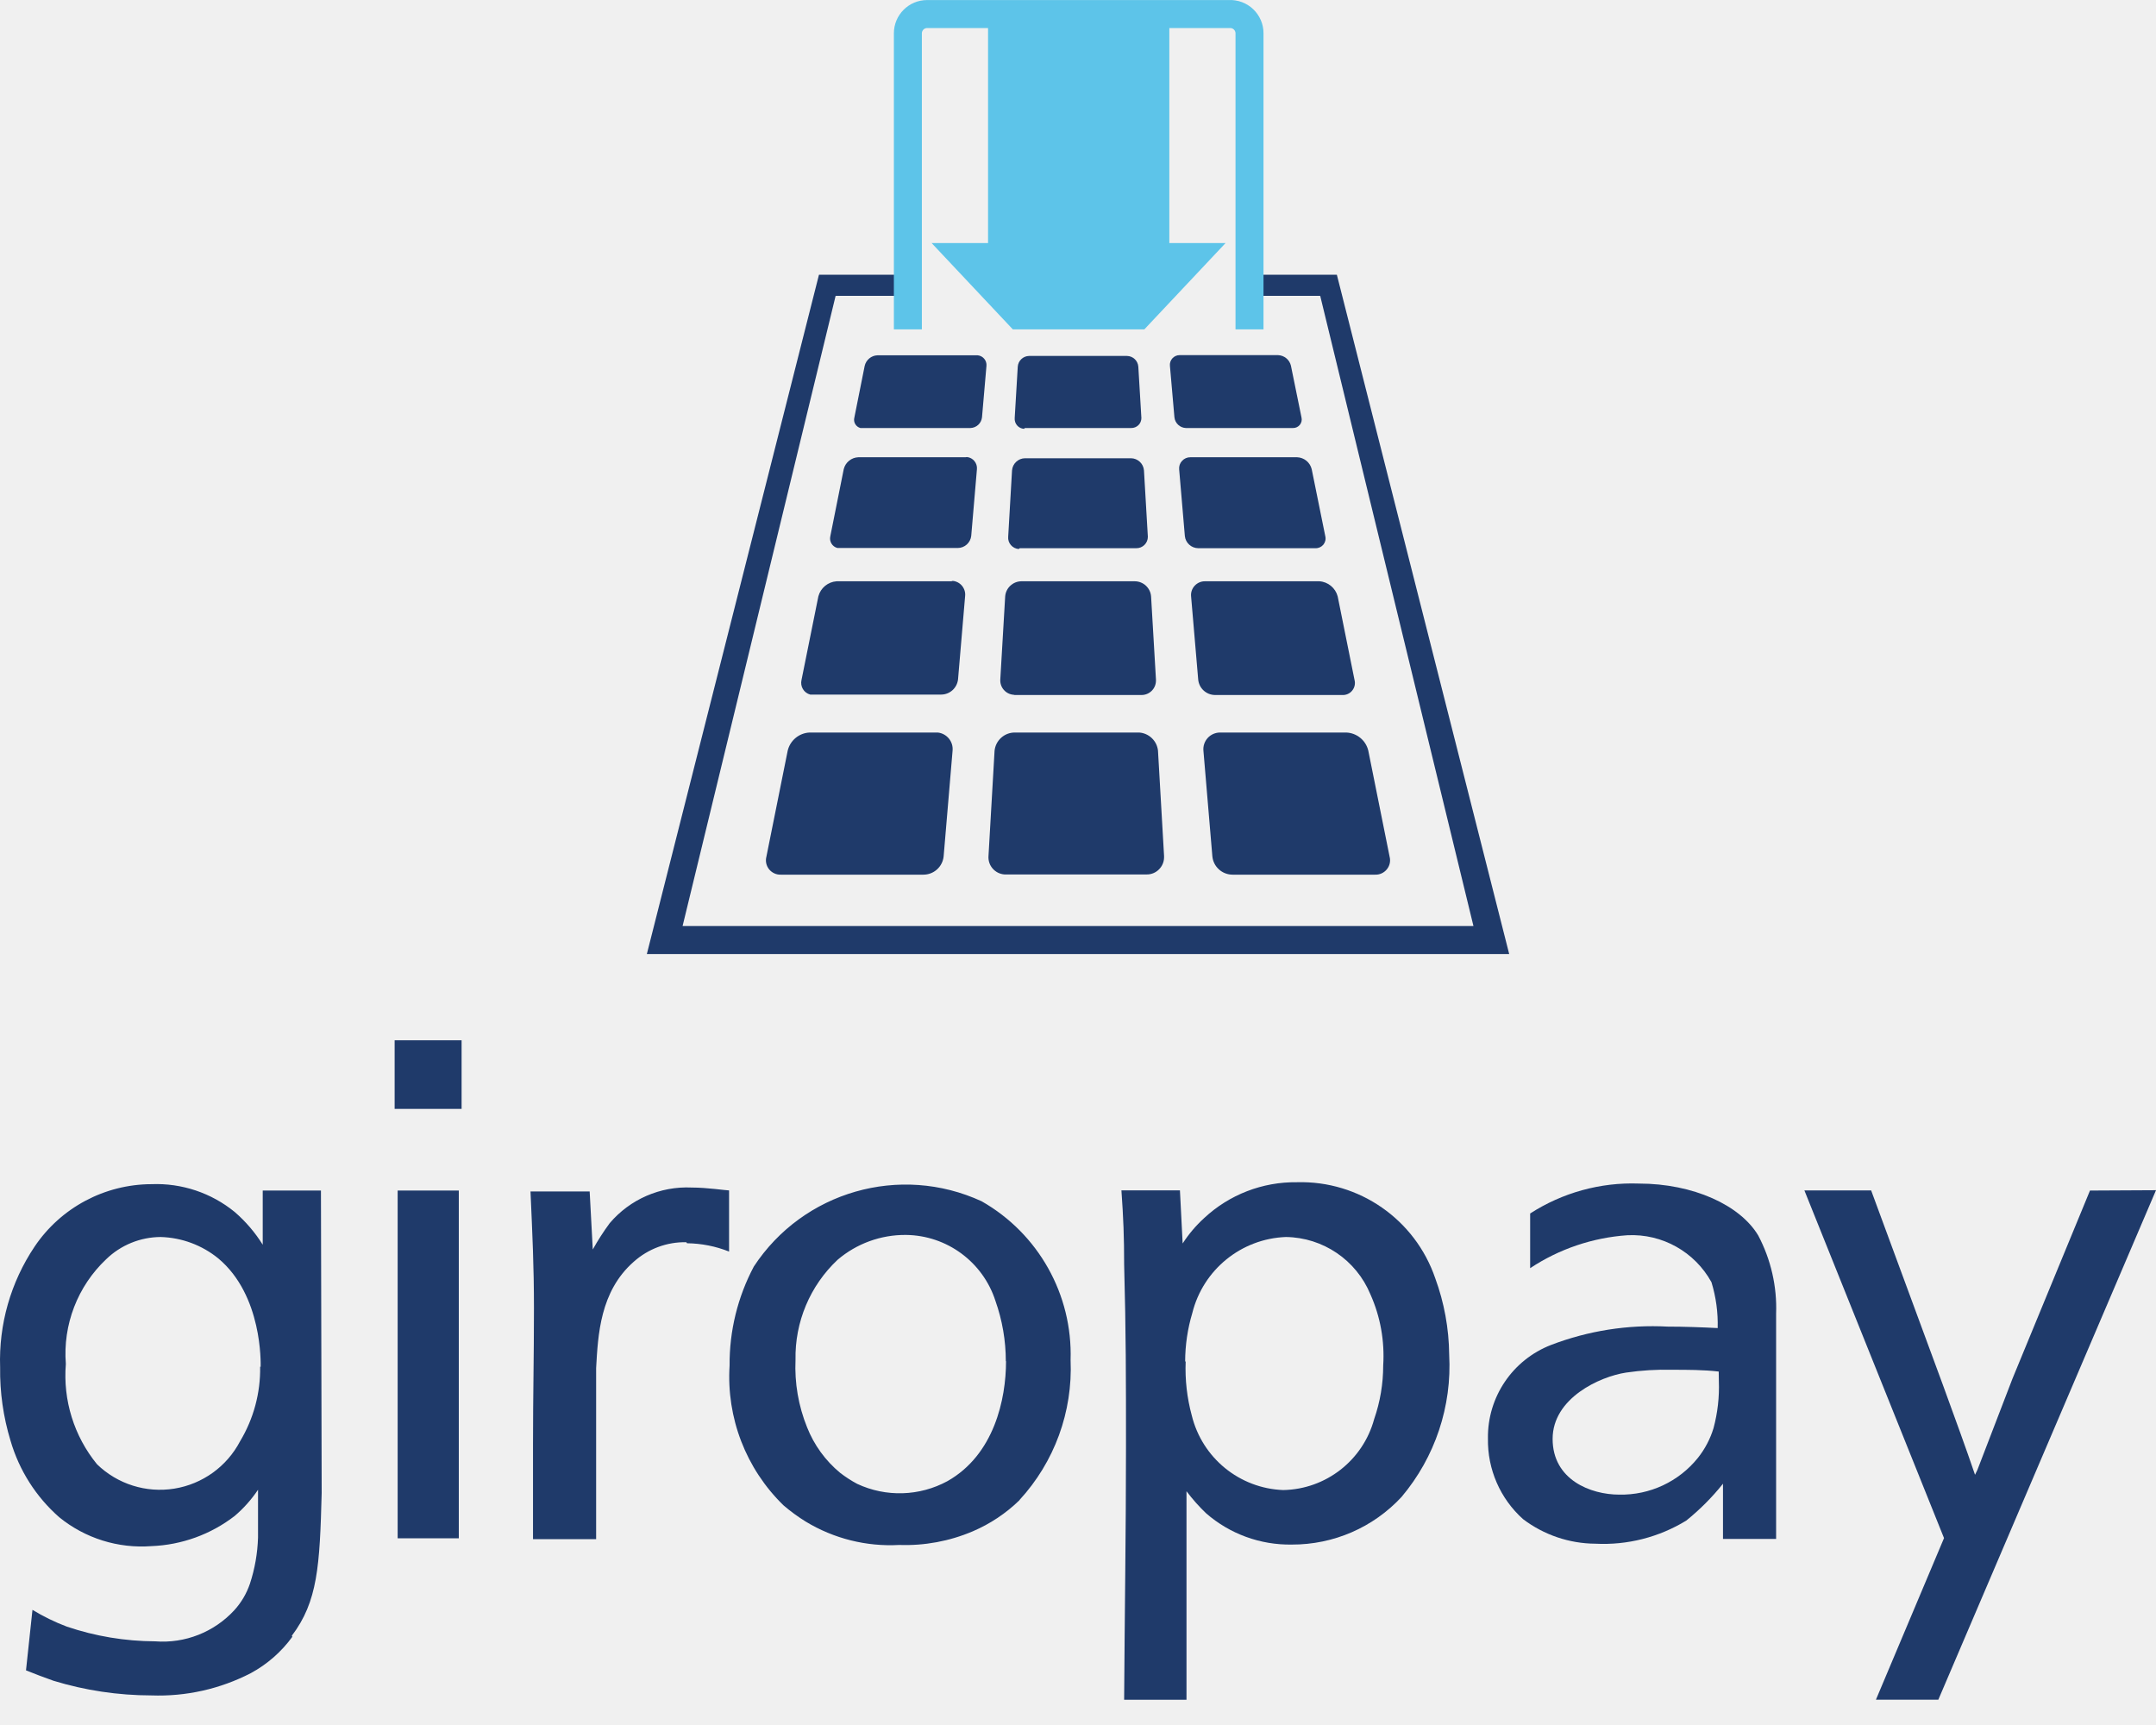
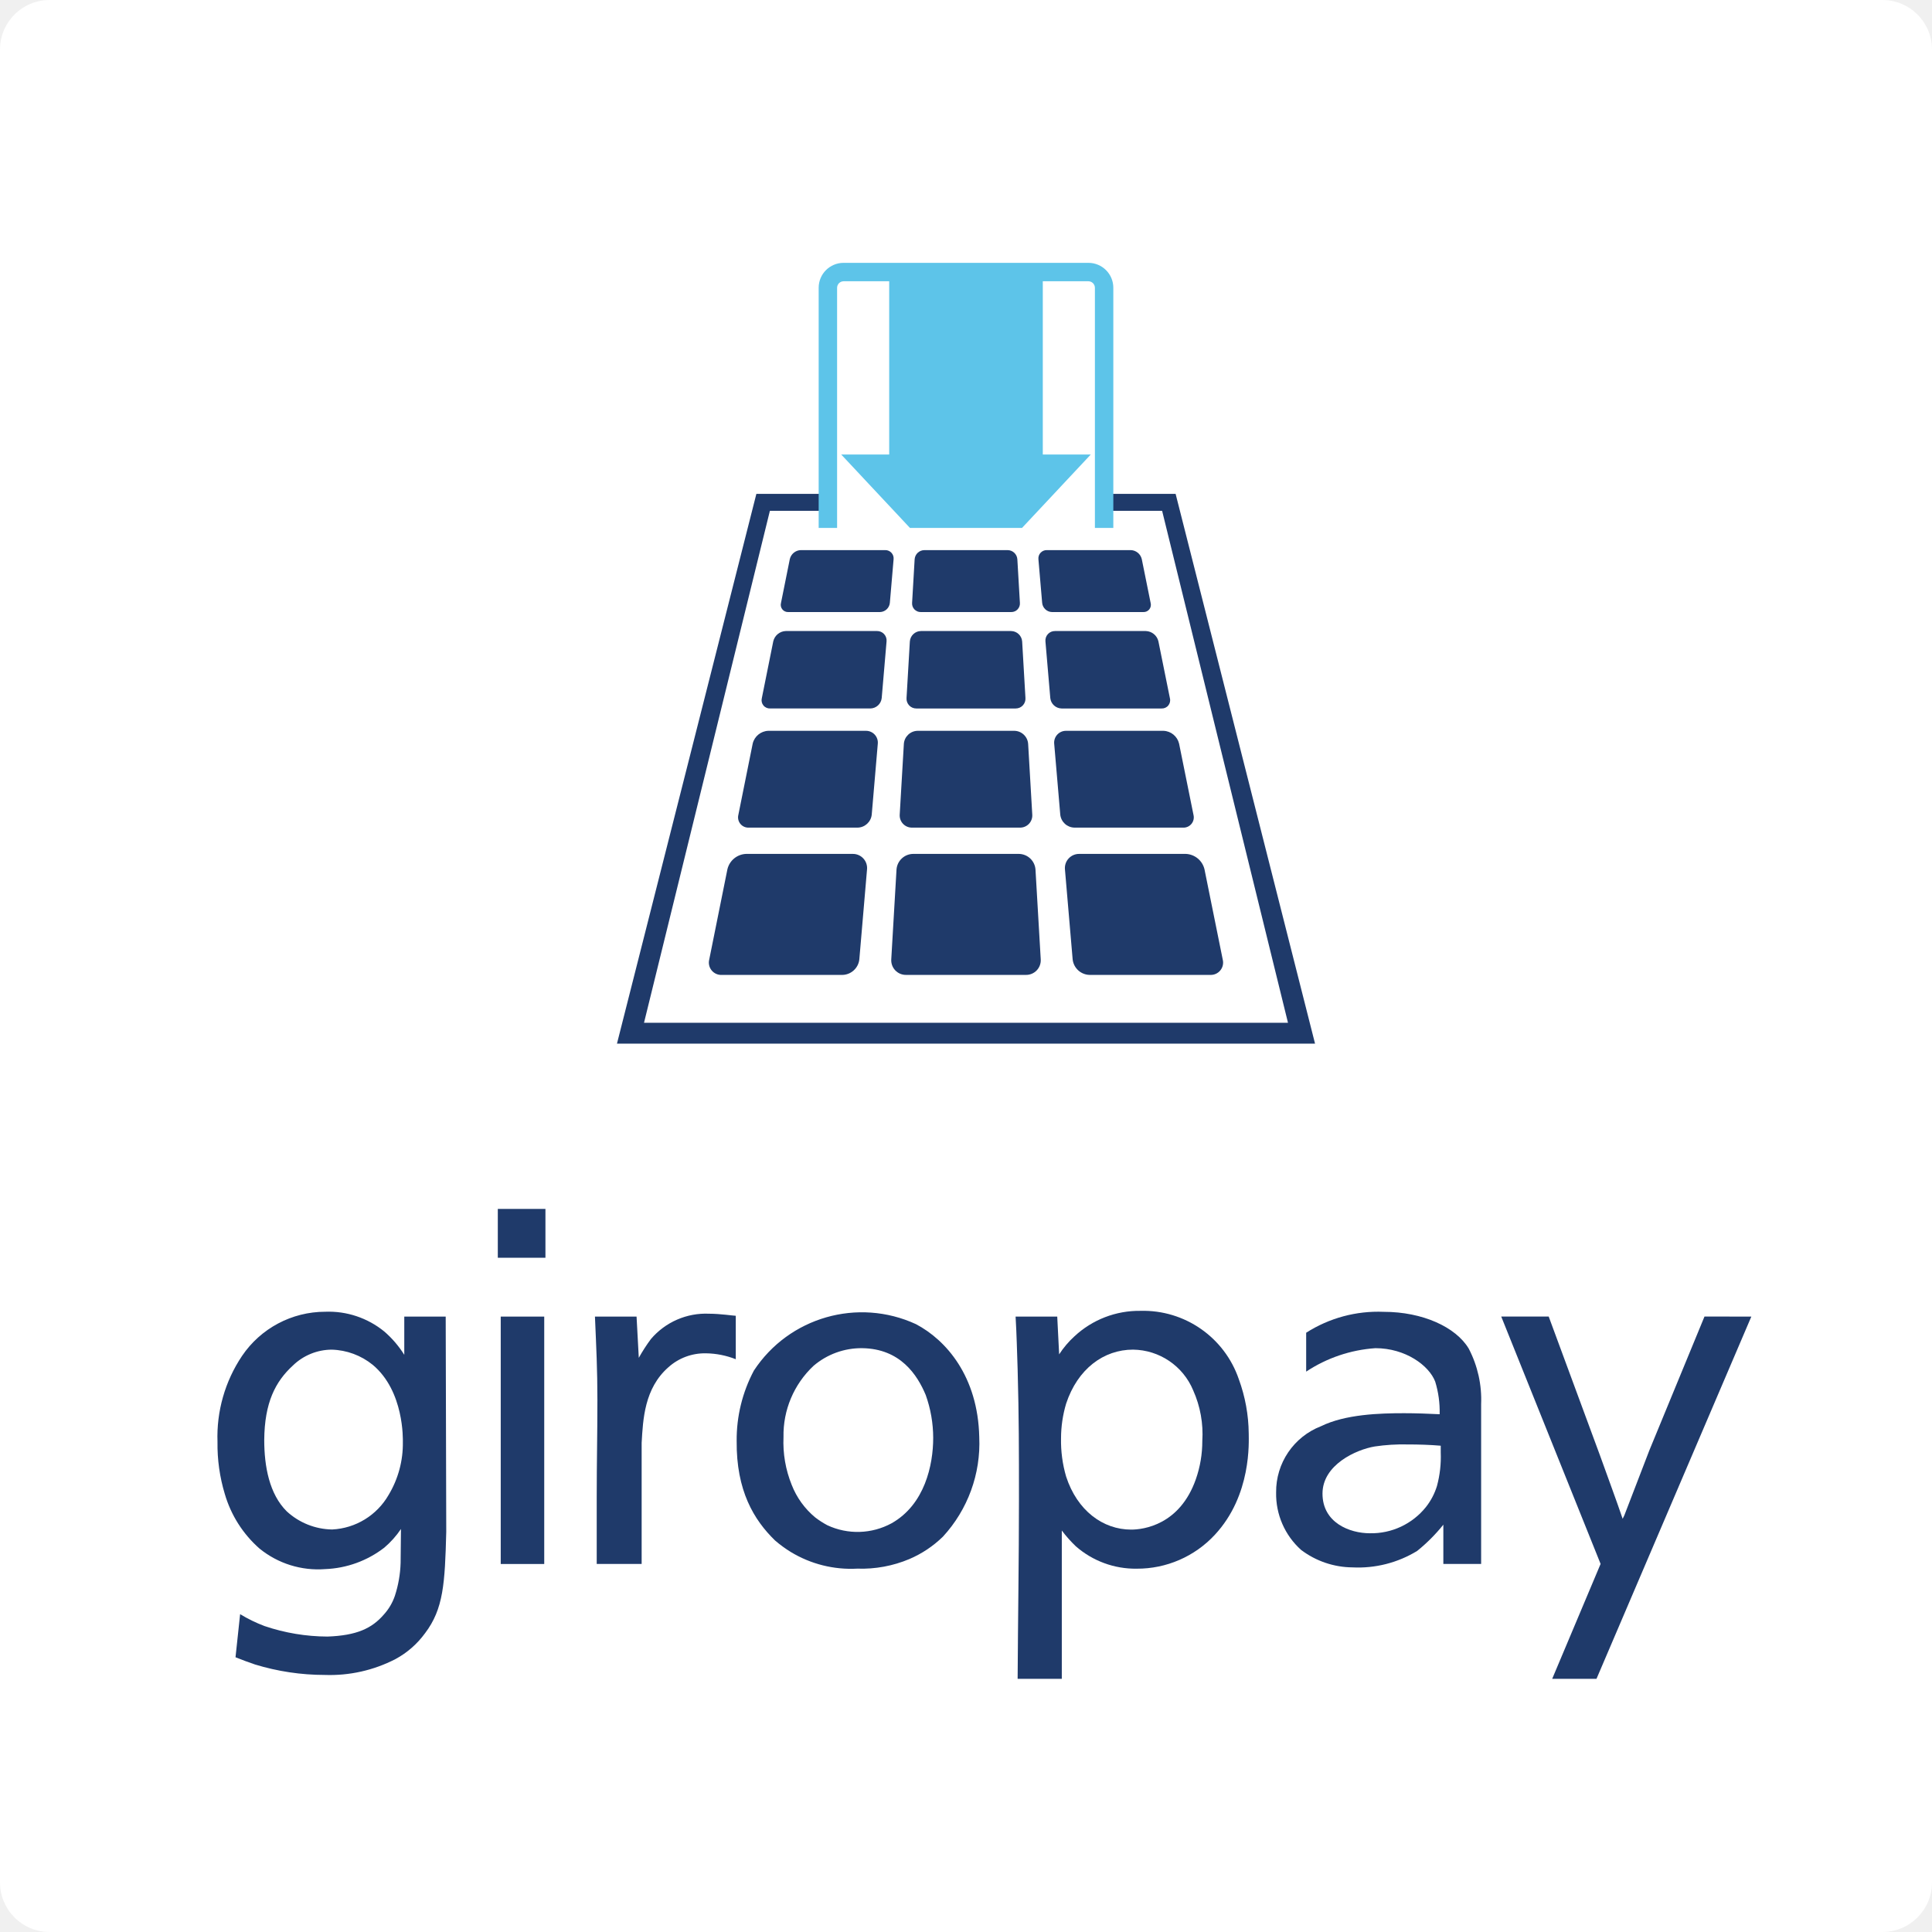
- <svg xmlns="http://www.w3.org/2000/svg" width="50" height="40" viewBox="0 0 50 40" fill="none">
-   <path d="M10.64 27.607H9.222V35.671H10.64V27.607ZM6.033 31.691C6.043 32.3 5.881 32.9 5.567 33.422C5.26 34.007 4.695 34.414 4.042 34.519C3.389 34.624 2.725 34.415 2.25 33.954C1.717 33.302 1.458 32.468 1.527 31.628C1.455 30.719 1.799 29.826 2.462 29.2C2.801 28.871 3.253 28.687 3.725 28.684C4.214 28.698 4.684 28.872 5.063 29.181C6.09 30.039 6.045 31.616 6.045 31.693M6.768 37.93C7.368 37.137 7.416 36.312 7.46 34.622L7.443 27.607H6.093V28.863C5.915 28.578 5.696 28.322 5.442 28.103C4.899 27.66 4.213 27.431 3.513 27.459C2.426 27.462 1.41 28.004 0.803 28.906C0.248 29.732 -0.032 30.713 0.003 31.707C-0.005 32.283 0.076 32.856 0.244 33.407C0.444 34.094 0.835 34.709 1.372 35.181C1.974 35.671 2.74 35.911 3.513 35.852C4.213 35.825 4.888 35.581 5.442 35.153C5.65 34.976 5.832 34.771 5.984 34.545V35.652C5.973 36.016 5.91 36.378 5.796 36.724C5.719 36.951 5.596 37.16 5.435 37.337C4.966 37.847 4.29 38.113 3.6 38.06C2.902 38.057 2.209 37.942 1.548 37.718C1.272 37.614 1.005 37.483 0.753 37.33L0.603 38.733C0.83 38.824 0.996 38.887 1.24 38.974C1.976 39.199 2.741 39.313 3.511 39.314C4.311 39.343 5.104 39.165 5.816 38.798C6.196 38.592 6.526 38.304 6.78 37.954M9.152 25.714H10.705V24.123H9.152V25.714ZM15.932 28.829C16.266 28.833 16.597 28.898 16.908 29.022V27.604C16.836 27.604 16.402 27.537 16.04 27.537C15.313 27.503 14.611 27.809 14.14 28.363C13.996 28.558 13.865 28.762 13.747 28.974L13.675 27.628H12.303C12.347 28.638 12.383 29.345 12.383 30.34C12.383 31.51 12.361 32.332 12.361 33.489V35.69H13.825V31.722C13.868 30.958 13.914 29.945 14.697 29.258C15.032 28.958 15.468 28.796 15.917 28.805M23.331 31.563C23.331 32.443 23.056 33.733 21.973 34.345C21.325 34.697 20.547 34.721 19.878 34.408C19.74 34.334 19.607 34.248 19.483 34.152C19.142 33.87 18.878 33.506 18.716 33.094C18.516 32.599 18.425 32.067 18.449 31.534C18.431 30.657 18.785 29.813 19.425 29.212C19.866 28.836 20.429 28.631 21.009 28.636C21.958 28.646 22.794 29.262 23.085 30.164C23.244 30.613 23.326 31.086 23.326 31.563M23.642 34.784C24.454 33.903 24.881 32.734 24.828 31.536C24.876 30.021 24.082 28.604 22.764 27.855C20.871 26.983 18.626 27.627 17.482 29.369C17.107 30.076 16.914 30.864 16.92 31.664C16.843 32.876 17.3 34.061 18.171 34.907C18.332 35.045 18.504 35.171 18.685 35.283C19.337 35.678 20.093 35.868 20.855 35.825C21.439 35.846 22.021 35.738 22.559 35.509C22.962 35.337 23.33 35.092 23.644 34.786" fill="#1F3A6A" />
-   <path d="M26.07 29.321C26.113 30.881 26.113 31.987 26.113 33.554C26.113 35.507 26.082 37.462 26.07 39.415H27.516V34.579C27.654 34.762 27.806 34.934 27.972 35.092C28.522 35.571 29.23 35.828 29.958 35.816C30.924 35.82 31.848 35.42 32.504 34.711C33.28 33.791 33.675 32.61 33.608 31.409C33.602 30.805 33.493 30.208 33.285 29.641C32.819 28.277 31.52 27.374 30.079 27.414C29.281 27.403 28.509 27.701 27.926 28.245C27.735 28.419 27.567 28.617 27.427 28.834L27.364 27.602H26.007C26.053 28.25 26.07 28.684 26.07 29.321ZM27.485 31.57C27.486 31.189 27.542 30.811 27.651 30.447C27.901 29.442 28.786 28.723 29.821 28.684C30.681 28.695 31.452 29.218 31.781 30.013C32.013 30.531 32.114 31.098 32.078 31.664C32.078 32.088 32.007 32.508 31.868 32.908C31.608 33.864 30.749 34.534 29.758 34.552C28.745 34.513 27.881 33.808 27.639 32.824C27.528 32.415 27.48 31.993 27.497 31.57H27.485Z" fill="#1F3A6A" />
-   <path d="M48.469 27.607L46.671 31.97L45.858 34.085L45.803 34.198C45.598 33.593 45.321 32.838 45.06 32.12L43.394 27.604H41.846L45.084 35.666L43.505 39.413H44.952L50 27.599L48.469 27.607Z" fill="#1F3A6A" />
-   <path d="M40.776 28.65C40.356 27.946 39.271 27.445 38.005 27.445C37.114 27.413 36.235 27.656 35.486 28.139V29.407C36.159 28.961 36.937 28.698 37.743 28.643C38.547 28.604 39.303 29.027 39.691 29.733C39.796 30.077 39.845 30.436 39.835 30.796C39.462 30.777 39.064 30.762 38.678 30.762C37.756 30.712 36.833 30.857 35.971 31.187C35.077 31.533 34.493 32.398 34.507 33.356C34.494 34.069 34.791 34.752 35.322 35.227C35.805 35.592 36.392 35.792 36.998 35.796C37.738 35.834 38.472 35.647 39.105 35.261C39.419 35.008 39.706 34.721 39.958 34.405V35.685H41.19V30.463C41.213 29.833 41.07 29.208 40.776 28.65ZM39.862 32.026C39.876 32.393 39.834 32.76 39.739 33.115C39.663 33.366 39.54 33.6 39.377 33.805C38.934 34.357 38.26 34.672 37.552 34.658C36.889 34.658 36.007 34.314 36.007 33.366C36.007 32.419 37.104 31.92 37.711 31.828C38.064 31.776 38.421 31.754 38.777 31.763C39.139 31.763 39.5 31.763 39.859 31.804L39.862 32.026Z" fill="#1F3A6A" />
-   <path d="M31.003 6.37H29.19V6.86H30.617L34.171 21.473H15.83L19.379 6.86H20.81V6.37H18.993L15.001 22.123H35L31.003 6.37Z" fill="#1F3A6A" />
-   <path d="M28.497 0.001H21.502C21.075 0.001 20.73 0.346 20.73 0.773V7.637H21.379V0.773C21.379 0.705 21.434 0.65 21.502 0.65H22.914V5.636H21.605L23.488 7.637H26.539L28.422 5.636H27.118V0.65H28.53C28.598 0.65 28.653 0.705 28.653 0.773V7.637H29.302V0.773C29.303 0.562 29.217 0.361 29.065 0.215C28.913 0.069 28.708 -0.008 28.497 0.001Z" fill="#5DC4E9" />
-   <path d="M23.532 16.116H26.474C26.657 16.116 26.806 15.969 26.808 15.786C26.808 15.786 26.808 15.786 26.808 15.758L26.695 13.832C26.681 13.635 26.517 13.481 26.319 13.479H23.687C23.489 13.481 23.325 13.635 23.311 13.832L23.198 15.758C23.187 15.941 23.326 16.098 23.508 16.111L23.532 16.116Z" fill="#1F3A6A" />
-   <path d="M22.062 13.479H19.402C19.201 13.493 19.031 13.633 18.979 13.828L18.588 15.767C18.552 15.916 18.642 16.067 18.79 16.106H18.87H21.832C22.031 16.103 22.196 15.951 22.218 15.753L22.382 13.823C22.392 13.738 22.366 13.653 22.312 13.586C22.259 13.52 22.18 13.478 22.095 13.47L22.062 13.479Z" fill="#1F3A6A" />
-   <path d="M23.649 12.712H26.351C26.422 12.713 26.49 12.686 26.541 12.636C26.591 12.587 26.62 12.519 26.62 12.448L26.53 10.909C26.518 10.751 26.387 10.628 26.229 10.626H23.771C23.613 10.628 23.482 10.751 23.47 10.909L23.381 12.448C23.375 12.518 23.398 12.587 23.444 12.64C23.49 12.693 23.555 12.726 23.625 12.731L23.649 12.712Z" fill="#1F3A6A" />
-   <path d="M22.392 10.603H19.906C19.744 10.609 19.605 10.722 19.567 10.88L19.256 12.434C19.227 12.555 19.301 12.677 19.421 12.707H22.213C22.373 12.706 22.507 12.584 22.524 12.425L22.656 10.88C22.669 10.739 22.566 10.613 22.425 10.598L22.392 10.603Z" fill="#1F3A6A" />
-   <path d="M30.509 12.712C30.579 12.714 30.646 12.683 30.691 12.629C30.735 12.574 30.752 12.502 30.735 12.434L30.42 10.88C30.382 10.722 30.244 10.609 30.081 10.603H27.605C27.532 10.602 27.462 10.633 27.413 10.687C27.363 10.74 27.339 10.812 27.346 10.885L27.478 12.429C27.494 12.589 27.628 12.71 27.788 12.712H30.509Z" fill="#1F3A6A" />
-   <path d="M23.767 9.925H26.234C26.296 9.926 26.356 9.902 26.401 9.859C26.445 9.816 26.47 9.756 26.47 9.694L26.399 8.503C26.389 8.364 26.275 8.256 26.136 8.254H23.866C23.727 8.256 23.612 8.364 23.603 8.503L23.532 9.694C23.527 9.756 23.547 9.818 23.588 9.865C23.628 9.912 23.686 9.94 23.749 9.944L23.767 9.925Z" fill="#1F3A6A" />
-   <path d="M29.985 9.925C30.047 9.927 30.106 9.899 30.145 9.851C30.183 9.803 30.198 9.74 30.183 9.68L29.938 8.479C29.905 8.341 29.784 8.241 29.641 8.235H27.358C27.294 8.234 27.233 8.261 27.189 8.309C27.146 8.357 27.125 8.42 27.132 8.484L27.236 9.675C27.25 9.814 27.365 9.921 27.504 9.925H29.985Z" fill="#1F3A6A" />
-   <path d="M22.651 8.239H20.349C20.206 8.244 20.085 8.345 20.053 8.484L19.813 9.685C19.786 9.79 19.849 9.897 19.954 9.925H22.505C22.645 9.921 22.76 9.814 22.774 9.675L22.877 8.484C22.888 8.361 22.798 8.252 22.675 8.239H22.651Z" fill="#1F3A6A" />
-   <path d="M31.125 16.116C31.215 16.122 31.302 16.084 31.358 16.015C31.415 15.946 31.436 15.854 31.413 15.767L31.022 13.828C30.97 13.633 30.799 13.492 30.598 13.479H27.948C27.856 13.477 27.768 13.515 27.706 13.582C27.643 13.65 27.613 13.741 27.623 13.832L27.788 15.762C27.809 15.961 27.974 16.112 28.174 16.116H31.125Z" fill="#1F3A6A" />
-   <path d="M26.417 16.986H23.536C23.293 16.985 23.089 17.169 23.065 17.41L22.924 19.854C22.91 20.073 23.076 20.262 23.296 20.277H26.591C26.697 20.279 26.799 20.238 26.875 20.163C26.951 20.089 26.995 19.988 26.996 19.882C26.996 19.882 26.996 19.882 26.996 19.849L26.855 17.405C26.83 17.178 26.645 17.001 26.417 16.986Z" fill="#1F3A6A" />
-   <path d="M21.677 16.986H18.776C18.532 16.997 18.325 17.168 18.268 17.405L17.774 19.863C17.746 19.967 17.77 20.077 17.838 20.16C17.907 20.243 18.01 20.288 18.117 20.282H21.413C21.656 20.283 21.859 20.1 21.884 19.858L22.091 17.41C22.113 17.198 21.959 17.009 21.747 16.986H21.677Z" fill="#1F3A6A" />
-   <path d="M31.732 17.405C31.675 17.166 31.465 16.995 31.219 16.986H28.3C28.19 16.985 28.084 17.03 28.009 17.111C27.935 17.192 27.898 17.301 27.909 17.41L28.116 19.858C28.14 20.1 28.344 20.283 28.587 20.282H31.883C31.99 20.288 32.093 20.243 32.161 20.16C32.23 20.077 32.254 19.967 32.226 19.863L31.732 17.405Z" fill="#1F3A6A" />
+ <svg xmlns="http://www.w3.org/2000/svg" id="Original" viewBox="0 0 182 182">
+   <defs>
+     <style>.cls-1{fill:#fff;}.cls-2{fill:#1f3a6a;}.cls-3{fill:#5dc4e9;}</style>
+   </defs>
+   <rect class="cls-1" width="182" height="182" rx="4.673" />
+   <polygon class="cls-2" points="110.746 46.522 104.773 46.522 104.773 48.12 109.475 48.12 121.332 96.348 60.668 96.348 72.526 48.12 77.227 48.12 77.227 46.522 71.253 46.522 58.12 98.314 123.881 98.314 110.746 46.522" />
+   <path class="cls-3" d="M102.535,24.761h-23.07a2.346,2.346,0,0,0-2.344,2.344V49.731H78.857V27.104a.617.617,0,0,1,.608-.608h4.3V42.817H79.246l6.475,6.915H96.278l6.475-6.915H98.234V26.496h4.301a.616.616,0,0,1,.608.608V49.731h1.735V27.104A2.346,2.346,0,0,0,102.535,24.761Z" />
+   <path class="cls-2" d="M85.914,77.965H96.085a1.149,1.149,0,0,0,1.158-1.228l-.389-6.664a1.324,1.324,0,0,0-1.302-1.228H86.447a1.323,1.323,0,0,0-1.301,1.228l-.39,6.664A1.149,1.149,0,0,0,85.914,77.965Z" />
+   <path class="cls-2" d="M81.566,68.845H72.378a1.569,1.569,0,0,0-1.472,1.206l-1.35,6.708a.97.97,0,0,0,.987,1.206H80.785A1.367,1.367,0,0,0,82.12,76.739L82.69,70.07A1.112,1.112,0,0,0,81.566,68.845Z" />
+   <path class="cls-2" d="M86.324,66.741h9.351a.919.919,0,0,0,.926-.982L96.29,60.428a1.059,1.059,0,0,0-1.041-.982H86.751a1.059,1.059,0,0,0-1.041.982l-.312,5.331A.919.919,0,0,0,86.324,66.741Z" />
+   <path class="cls-2" d="M82.616,59.445H74.023a1.255,1.255,0,0,0-1.178.964l-1.08,5.367a.776.776,0,0,0,.79.964h9.436a1.094,1.094,0,0,0,1.068-.98l.457-5.335A.89.89,0,0,0,82.616,59.445Z" />
+   <path class="cls-2" d="M109.42,66.741a.775.775,0,0,0,.789-.964l-1.085-5.367a1.257,1.257,0,0,0-1.179-.964H99.384a.89.89,0,0,0-.9.98l.457,5.335a1.094,1.094,0,0,0,1.068.98Z" />
+   <path class="cls-2" d="M86.732,57.657h8.535a.804.804,0,0,0,.811-.859l-.241-4.116a.926.926,0,0,0-.911-.859H87.073a.927.927,0,0,0-.911.859l-.24,4.116A.804.804,0,0,0,86.732,57.657Z" />
+   <path class="cls-2" d="M107.706,57.657a.678.678,0,0,0,.69-.844l-.838-4.147a1.1,1.1,0,0,0-1.032-.844H98.609a.778.778,0,0,0-.787.858l.353,4.12a.957.957,0,0,0,.934.858Z" />
+   <path class="cls-2" d="M83.391,51.822H75.434a1.099,1.099,0,0,0-1.031.844l-.834,4.147a.679.679,0,0,0,.691.844h8.632a.957.957,0,0,0,.934-.858l.353-4.12A.779.779,0,0,0,83.391,51.822Z" />
+   <path class="cls-2" d="M111.443,77.965a.968.968,0,0,0,.986-1.205L111.073,70.05a1.571,1.571,0,0,0-1.473-1.205h-9.165A1.112,1.112,0,0,0,99.309,70.07l.571,6.669a1.368,1.368,0,0,0,1.335,1.225Z" />
+   <path class="cls-2" d="M95.984,80.44H86.016a1.588,1.588,0,0,0-1.562,1.473L83.96,90.366a1.379,1.379,0,0,0,1.389,1.473H96.65a1.379,1.379,0,0,0,1.39-1.473l-.494-8.453A1.588,1.588,0,0,0,95.984,80.44Z" />
+   <path class="cls-2" d="M80.327,80.44H70.291a1.883,1.883,0,0,0-1.767,1.447l-1.712,8.506a1.163,1.163,0,0,0,1.185,1.447h11.354a1.641,1.641,0,0,0,1.601-1.47l.724-8.459A1.335,1.335,0,0,0,80.327,80.44Z" />
+   <path class="cls-2" d="M113.465,81.886a1.885,1.885,0,0,0-1.768-1.446H101.672a1.335,1.335,0,0,0-1.35,1.47l.724,8.459a1.641,1.641,0,0,0,1.602,1.47h11.354a1.162,1.162,0,0,0,1.183-1.446Z" />
+   <path class="cls-2" d="M51.268,124.027H47.17V147.331h4.098ZM37.95,135.833a9.395,9.395,0,0,1-1.347,5.003,6.496,6.496,0,0,1-5.314,3.246,6.462,6.462,0,0,1-4.276-1.708c-1.642-1.627-2.121-4.236-2.121-6.726.029-3.517,1.043-5.496,2.706-7.018a5.282,5.282,0,0,1,3.651-1.489,6.4,6.4,0,0,1,3.866,1.432c2.968,2.481,2.835,7.035,2.835,7.261m2.09,18.022c1.736-2.293,1.873-4.673,1.998-9.556l-.052-20.272H38.084v3.6a9.647,9.647,0,0,0-1.882-2.196A8.284,8.284,0,0,0,30.63,123.57a9.463,9.463,0,0,0-7.831,4.164,13.671,13.671,0,0,0-2.31,8.098,16.126,16.126,0,0,0,.691,4.914,10.894,10.894,0,0,0,3.264,5.131,8.733,8.733,0,0,0,6.187,1.937,9.709,9.709,0,0,0,5.572-2.022,8.623,8.623,0,0,0,1.569-1.757l-.033,3.197a11.046,11.046,0,0,1-.542,3.104,5.038,5.038,0,0,1-1.045,1.767c-1.12,1.295-2.552,1.968-5.3,2.066a18.682,18.682,0,0,1-5.93-.989,13.722,13.722,0,0,1-2.302-1.121l-.434,4.059c.656.264,1.139.443,1.838.682a22.502,22.502,0,0,0,6.564.984,13.464,13.464,0,0,0,6.662-1.491,8.331,8.331,0,0,0,2.79-2.439m6.855-35.372h4.487v-4.6H46.895Zm19.593,9.004a7.886,7.886,0,0,1,2.824.557V123.95c-.207,0-1.463-.194-2.508-.194a6.793,6.793,0,0,0-5.489,2.39,16.026,16.026,0,0,0-1.139,1.765l-.21-3.885h-3.92c.125,2.921.231,4.958.231,7.836,0,3.376-.064,5.758-.064,9.101v6.364h4.232V135.921c.127-2.21.255-5.135,2.52-7.122a5.117,5.117,0,0,1,3.522-1.312m21.423,7.968c0,2.546-.791,6.277-3.92,8.042a6.718,6.718,0,0,1-6.053.184,8.178,8.178,0,0,1-1.142-.736,7.527,7.527,0,0,1-2.213-3.062,10.726,10.726,0,0,1-.774-4.506,8.955,8.955,0,0,1,2.824-6.707A6.932,6.932,0,0,1,81.21,127.002c3.607.043,5.206,2.521,5.997,4.414a12.041,12.041,0,0,1,.703,4.038m.911,9.309a12.987,12.987,0,0,0,3.428-9.388c-.127-5.725-3.125-9.141-5.963-10.636a12.174,12.174,0,0,0-15.269,4.376,13.906,13.906,0,0,0-1.621,6.631c-.043,4.678,1.621,7.433,3.616,9.372a11.535,11.535,0,0,0,1.484,1.085,10.915,10.915,0,0,0,6.261,1.567,11.587,11.587,0,0,0,4.925-.91,10.294,10.294,0,0,0,3.139-2.099" />
+   <path class="cls-2" d="M95.864,128.981c.125,4.505.125,7.707.125,12.235,0,5.647-.094,11.297-.125,16.937h4.161V144.179a12.244,12.244,0,0,0,1.316,1.482,8.53,8.53,0,0,0,5.742,2.114,9.961,9.961,0,0,0,7.359-3.194c3.48-3.737,3.192-8.792,3.192-9.547a15.263,15.263,0,0,0-.934-5.109,9.518,9.518,0,0,0-9.264-6.44,8.939,8.939,0,0,0-6.22,2.401,8.665,8.665,0,0,0-1.441,1.699l-.18-3.558H95.672C95.78,125.886,95.798,127.139,95.864,128.981Zm4.088,6.497a11.505,11.505,0,0,1,.479-3.248c1.089-3.293,3.553-5.091,6.303-5.091a6.215,6.215,0,0,1,5.668,3.838,10.094,10.094,0,0,1,.859,4.77,10.833,10.833,0,0,1-.606,3.593c-1.517,4.329-4.958,4.753-6.098,4.753-2.647,0-5.078-1.778-6.126-4.998A12.028,12.028,0,0,1,99.952,135.478Z" />
+   <path class="cls-2" d="M160.567,124.024l-5.197,12.613-2.35,6.109-.162.329c-.591-1.749-1.404-3.93-2.147-6.004l-4.818-13.047h-4.472l9.36,23.3-4.561,10.829h4.173l14.588-34.128Z" />
+   <path class="cls-2" d="M138.361,127.045c-1.215-2.034-4.349-3.467-8.008-3.467a12.593,12.593,0,0,0-7.308,1.969V129.21a13.458,13.458,0,0,1,6.524-2.208c2.828,0,5.048,1.627,5.631,3.149a9.646,9.646,0,0,1,.42,3.074c-1.078-.053-2.228-.097-3.347-.097-2.298,0-5.527.097-7.827,1.224a6.617,6.617,0,0,0-4.232,6.244,7.082,7.082,0,0,0,2.352,5.41,8.131,8.131,0,0,0,4.841,1.646,10.665,10.665,0,0,0,6.091-1.548,16.1,16.1,0,0,0,2.469-2.475v3.699h3.56V132.284A10.407,10.407,0,0,0,138.361,127.045Zm-2.639,9.785a10.564,10.564,0,0,1-.354,3.149,6.067,6.067,0,0,1-1.043,1.991,6.595,6.595,0,0,1-5.276,2.468c-1.916,0-4.466-.998-4.466-3.734,0-2.717,3.17-4.15,4.928-4.443a18.098,18.098,0,0,1,3.08-.19c1.043,0,2.088.031,3.131.119Z" />
</svg>
